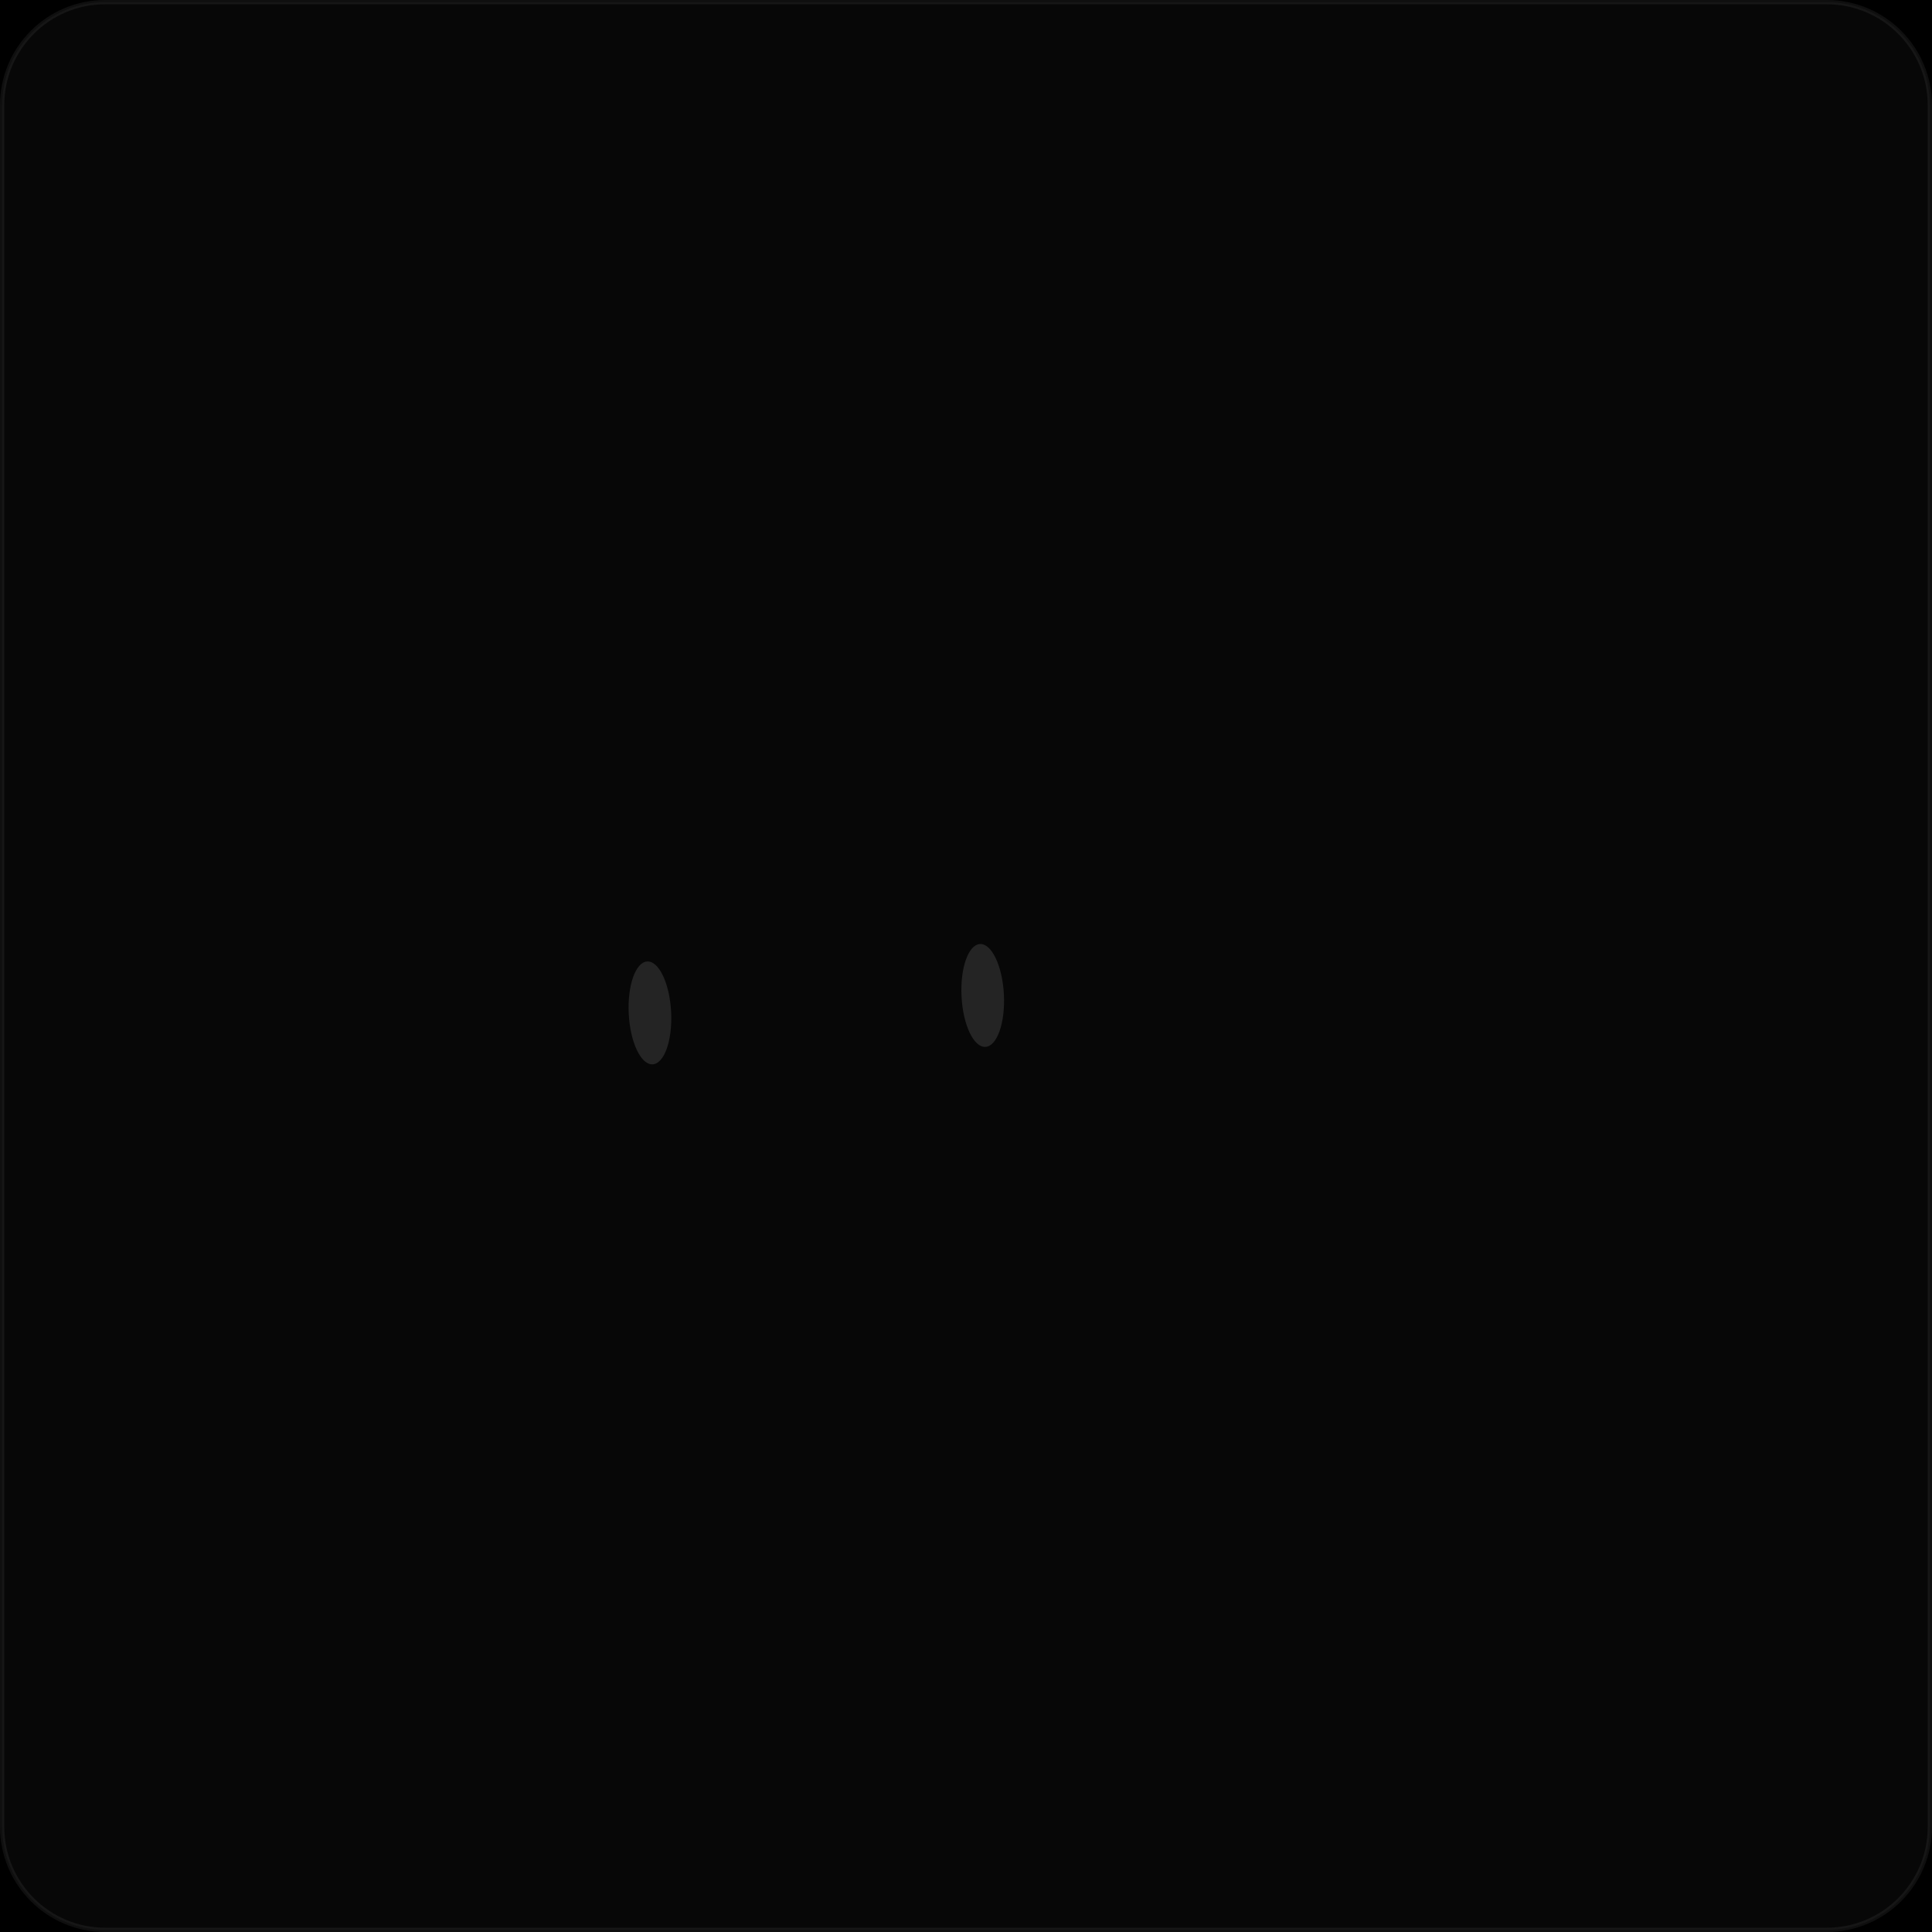
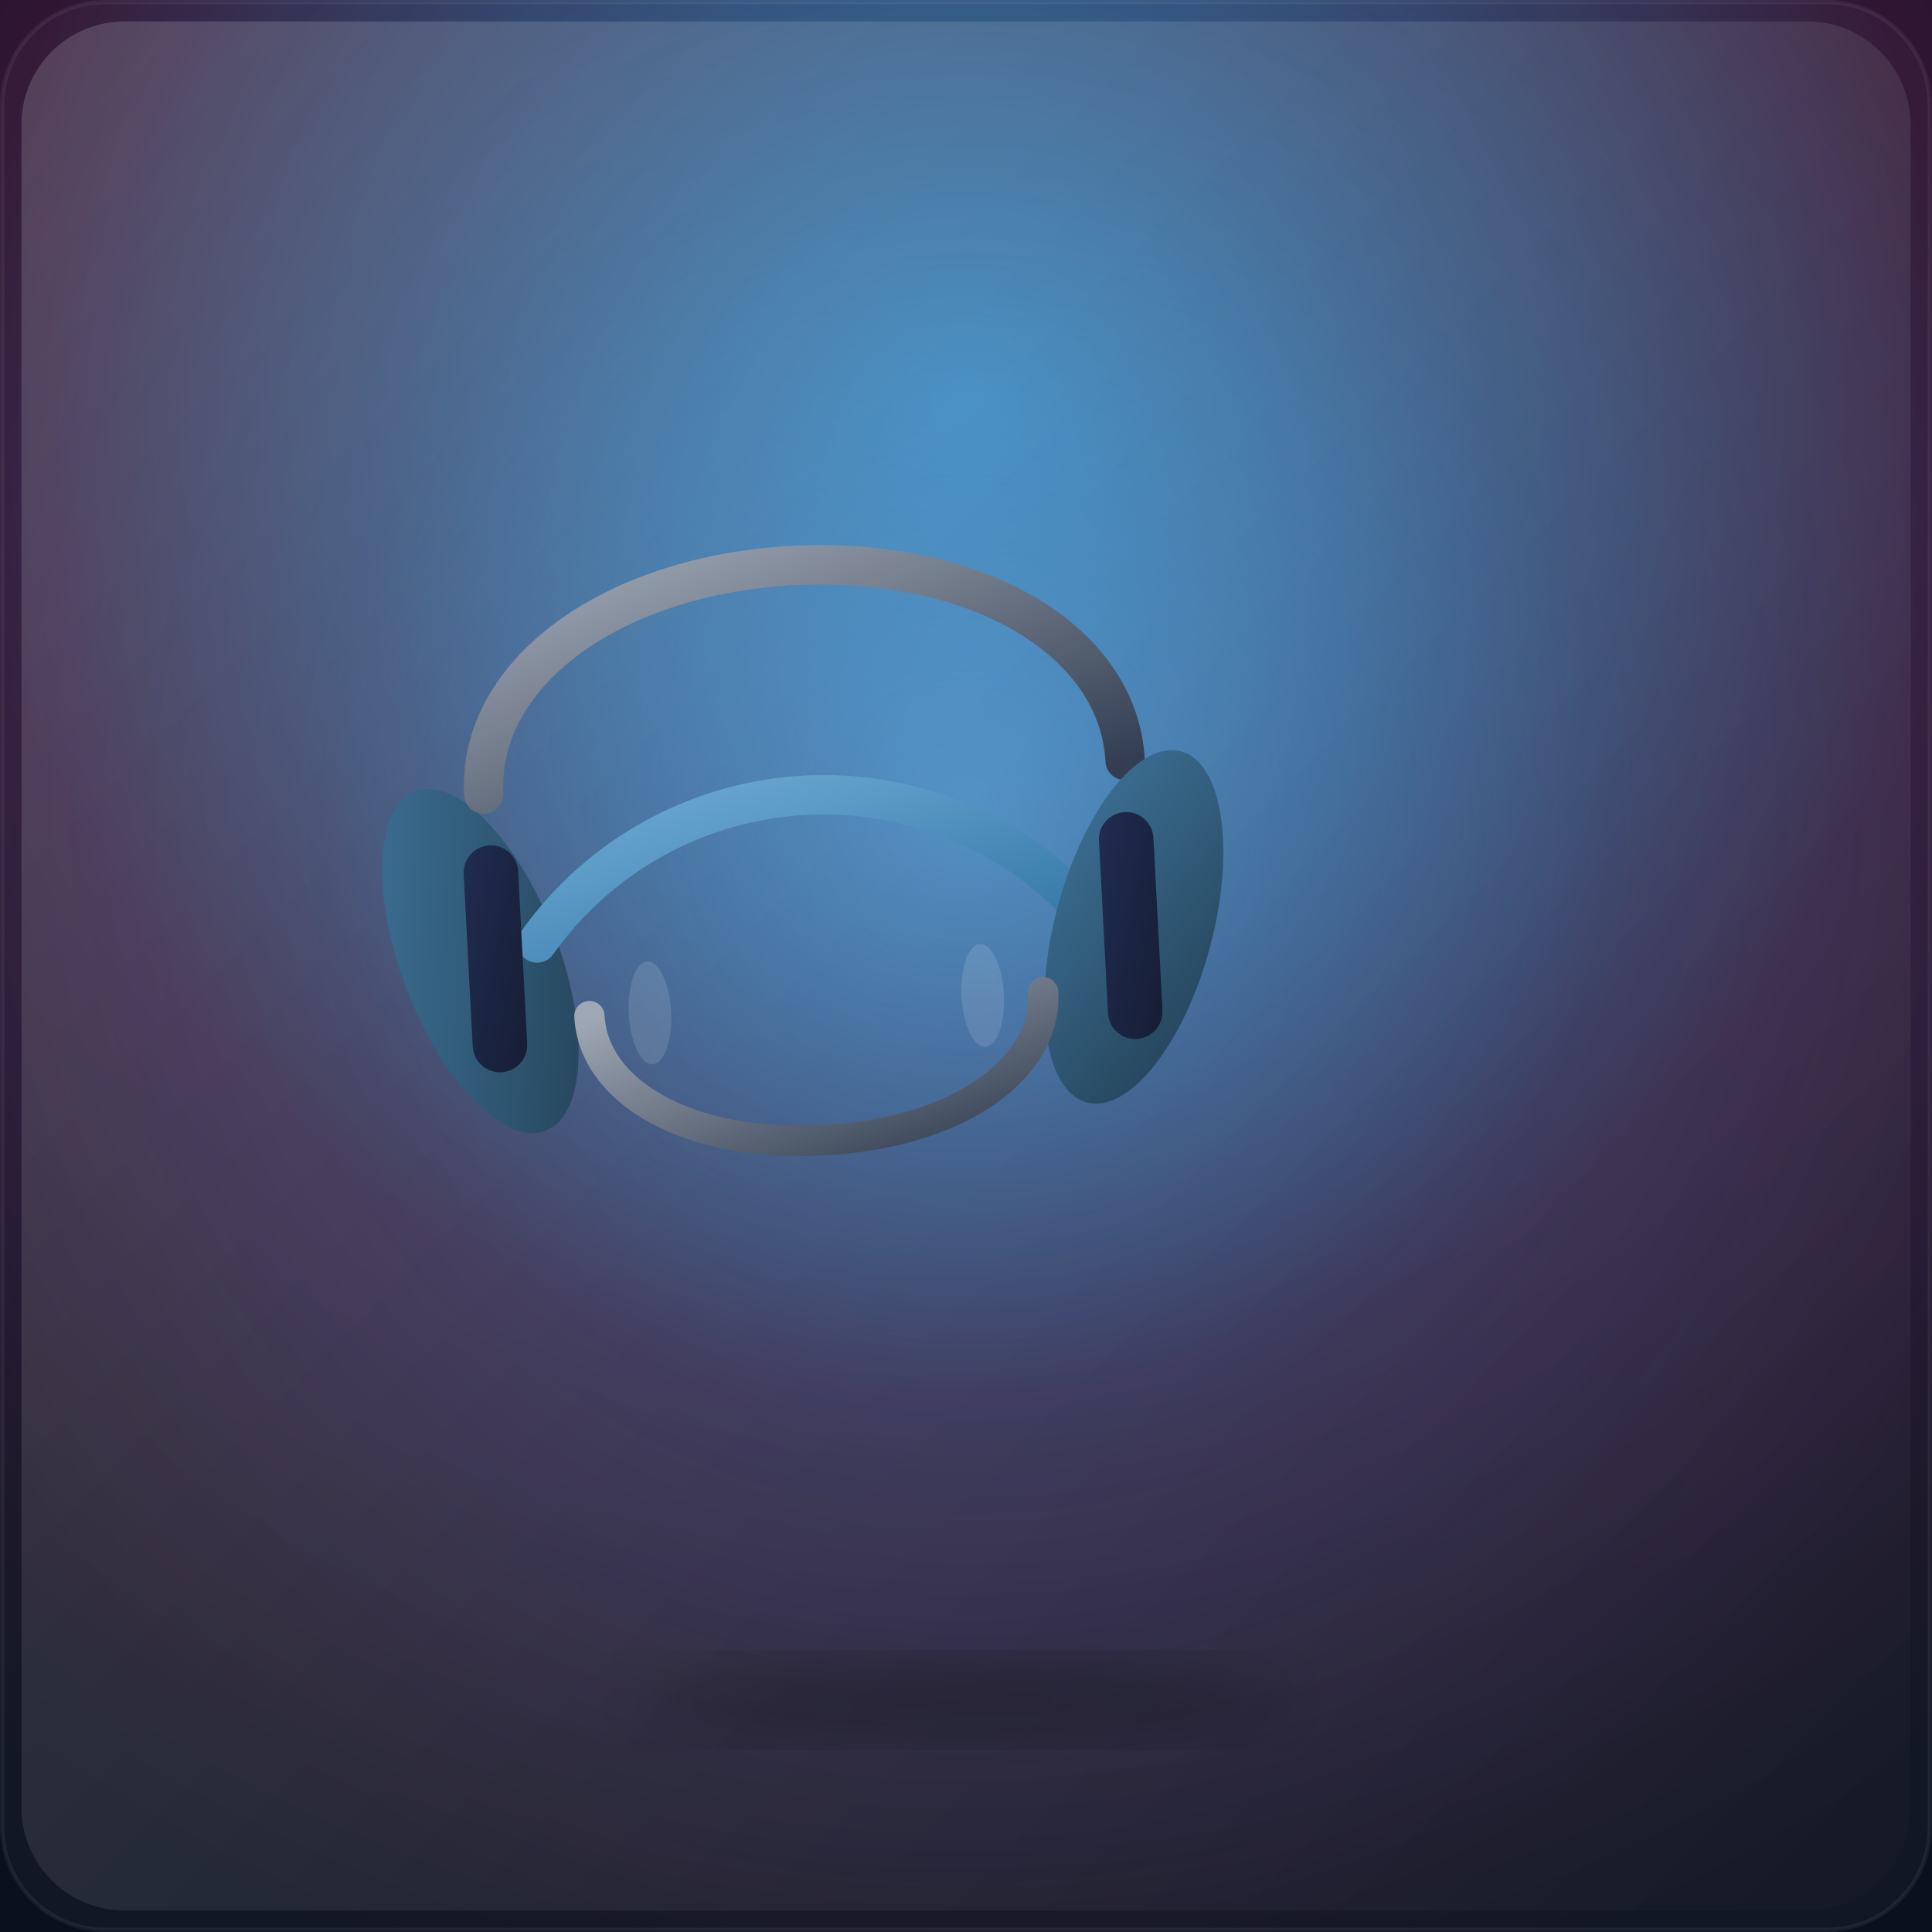
<svg xmlns="http://www.w3.org/2000/svg" viewBox="0 0 900 900" width="900" height="900">
  <defs>
-     <radialGradient id="bg" cx="50%" cy="21" r="85%">
-       <stop offset="0%" stop-color="#41d826ff13d3" />
-       <stop offset="60%" stop-color="#96a1362882" />
-       <stop offset="100%" stop-color="#b2d9934c3" />
+     <radialGradient id="bg" cx="50%" cy="21%" r="85%">
+       <stop offset="0%" stop-color="#3178aa" />
+       <stop offset="60%" stop-color="#301533" />
+       <stop offset="100%" stop-color="#0b101e" />
    </radialGradient>
    <radialGradient id="glow" cx="50%" cy="42%" r="60%">
-       <stop offset="0%" stop-color="#747234a5713" stop-opacity="0.55" />
-       <stop offset="55%" stop-color="#55442992a5c" stop-opacity="0.14" />
-       <stop offset="100%" stop-color="#430a2350ca7" stop-opacity="0" />
+       <stop offset="0%" stop-color="#47adf5" stop-opacity="0.55" />
+       <stop offset="55%" stop-color="#188bdc" stop-opacity="0.14" />
+       <stop offset="100%" stop-color="#1f72ad" stop-opacity="0" />
    </radialGradient>
+     <linearGradient id="metal" x1="0%" y1="0%" x2="100%" y2="100%">
+       <stop offset="0%" stop-color="#c0c5ce" />
+       <stop offset="100%" stop-color="#394860" />
+     </linearGradient>
+     <linearGradient id="metalSoft" x1="0%" y1="0%" x2="100%" y2="100%">
+       <stop offset="0%" stop-color="#9ea6b3" />
+       <stop offset="100%" stop-color="#2d394d" />
+     </linearGradient>
+     <linearGradient id="acc" x1="0%" y1="0%" x2="100%" y2="100%">
+       <stop offset="0%" stop-color="#69a7d3" />
+       <stop offset="100%" stop-color="#3075a6" />
+     </linearGradient>
+     <linearGradient id="accLight" x1="0%" y1="0%" x2="100%" y2="100%">
+       <stop offset="0%" stop-color="#a8cce6" />
+       <stop offset="100%" stop-color="#61a2d1" />
+     </linearGradient>
+     <linearGradient id="unit" x1="0%" y1="0%" x2="100%" y2="100%">
+       <stop offset="0%" stop-color="#2d5e80" />
+       <stop offset="100%" stop-color="#183244" />
+     </linearGradient>
+     <linearGradient id="unitSoft" x1="0%" y1="0%" x2="100%" y2="100%">
+       <stop offset="0%" stop-color="#284d67" />
+       <stop offset="100%" stop-color="#172c3b" />
+     </linearGradient>
+     <linearGradient id="sheen" x1="0%" y1="0%" x2="100%" y2="0%">
+       <stop offset="0%" stop-color="#ffffff" stop-opacity="0" />
+       <stop offset="50%" stop-color="#ffffff" stop-opacity="0.9" />
+       <stop offset="100%" stop-color="#ffffff" stop-opacity="0" />
+     </linearGradient>
+     <linearGradient id="glass" x1="0%" y1="0%" x2="100%" y2="100%">
+       <stop offset="0%" stop-color="#ffffff" stop-opacity="0.32" />
+       <stop offset="100%" stop-color="#ffffff" stop-opacity="0.02" />
+     </linearGradient>
    <filter id="soft" x="-40%" y="-40%" width="180%" height="180%">
      <feGaussianBlur stdDeviation="18" />
    </filter>
  </defs>
  <rect width="900" height="900" fill="url(#bg)" />
  <rect width="900" height="900" fill="url(#glow)" />
  <rect x="10" y="10" width="880" height="880" rx="48" fill="url(#glass)" opacity="0.5" />
  <ellipse cx="450" cy="792" rx="150" ry="13" fill="#000000" opacity="0.42" filter="url(#soft)" />
  <g transform="translate(450 450) rotate(-3) scale(0.98) translate(-450 -450)">
    <g transform="translate(54 126) scale(0.72)">
+       <defs>
+         <linearGradient id="ph" x1="0%" y1="0%" x2="100%" y2="100%">
+           <stop offset="0%" stop-color="#376e95" />
+           <stop offset="100%" stop-color="#1e3c52" />
+         </linearGradient>
+         <linearGradient id="pad" x1="0%" y1="0%" x2="100%" y2="100%">
+           <stop offset="0%" stop-color="#1a264d" />
+           <stop offset="100%" stop-color="#0f172e" />
+         </linearGradient>
+       </defs>
      <ellipse cx="230" cy="430" rx="52" ry="120" transform="rotate(-18 230 430)" fill="url(#ph)" />
      <path d="M268 420 A232 232 0 0 1 632 420" stroke="url(#acc)" stroke-width="26" fill="none" stroke-linecap="round" />
      <path d="M238 320 C238 240 330 180 450 180 C570 180 662 240 662 320" stroke="url(#metalSoft)" stroke-width="26" fill="none" stroke-linecap="round" />
      <ellipse cx="662" cy="430" rx="52" ry="120" transform="rotate(18 662 430)" fill="url(#ph)" />
      <rect x="222" y="354" width="36" height="150" rx="18" fill="url(#pad)" />
      <rect x="642" y="354" width="36" height="150" rx="18" fill="url(#pad)" />
      <path d="M300 470 C300 520 360 560 450 560 C540 560 600 520 600 470" stroke="url(#metalSoft)" stroke-width="20" fill="none" stroke-linecap="round" />
      <ellipse cx="340" cy="470" rx="14" ry="34" fill="#ffffff" opacity="0.12" />
      <ellipse cx="560" cy="470" rx="14" ry="34" fill="#ffffff" opacity="0.12" />
      <path d="M250 430 M586 430" stroke="url(#sheen)" stroke-width="40" opacity="0.4" />
    </g>
  </g>
  <rect x="1" y="1" width="898" height="898" rx="48" fill="#ffffff" opacity="0.03" />
  <rect x="1" y="1" width="898" height="898" rx="48" fill="none" stroke="#ffffff" stroke-opacity="0.06" stroke-width="2" />
</svg>
